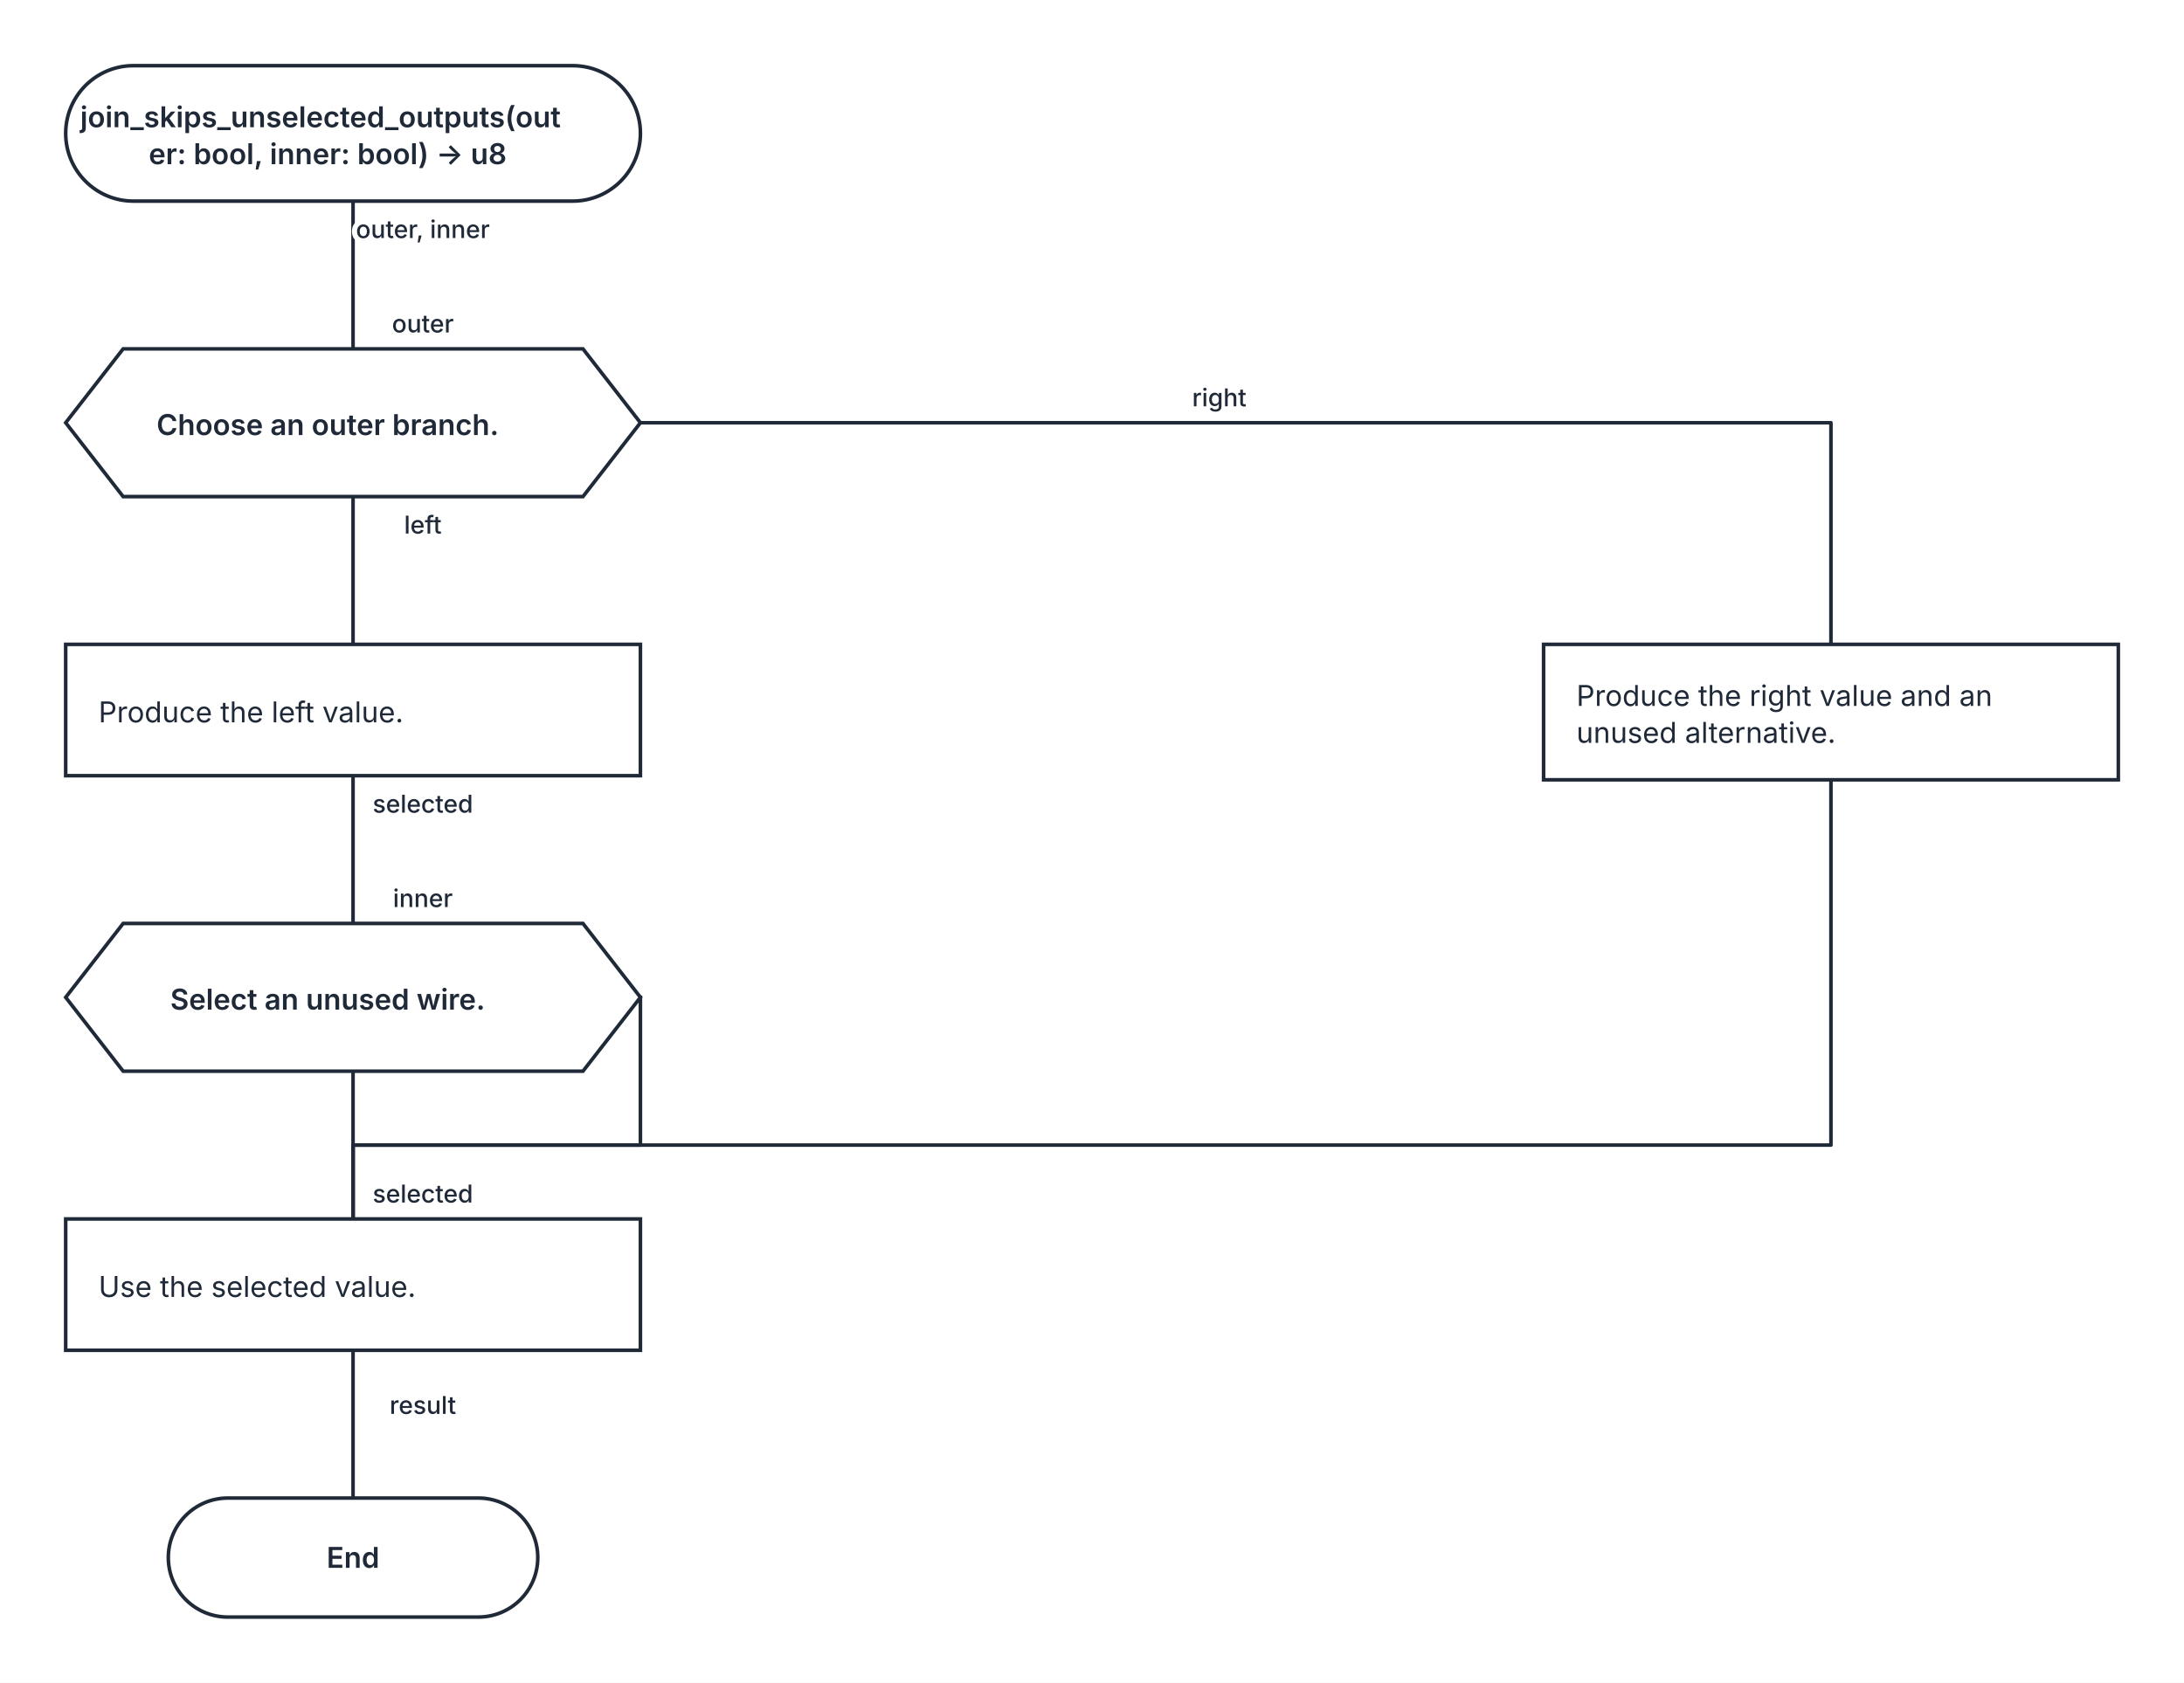
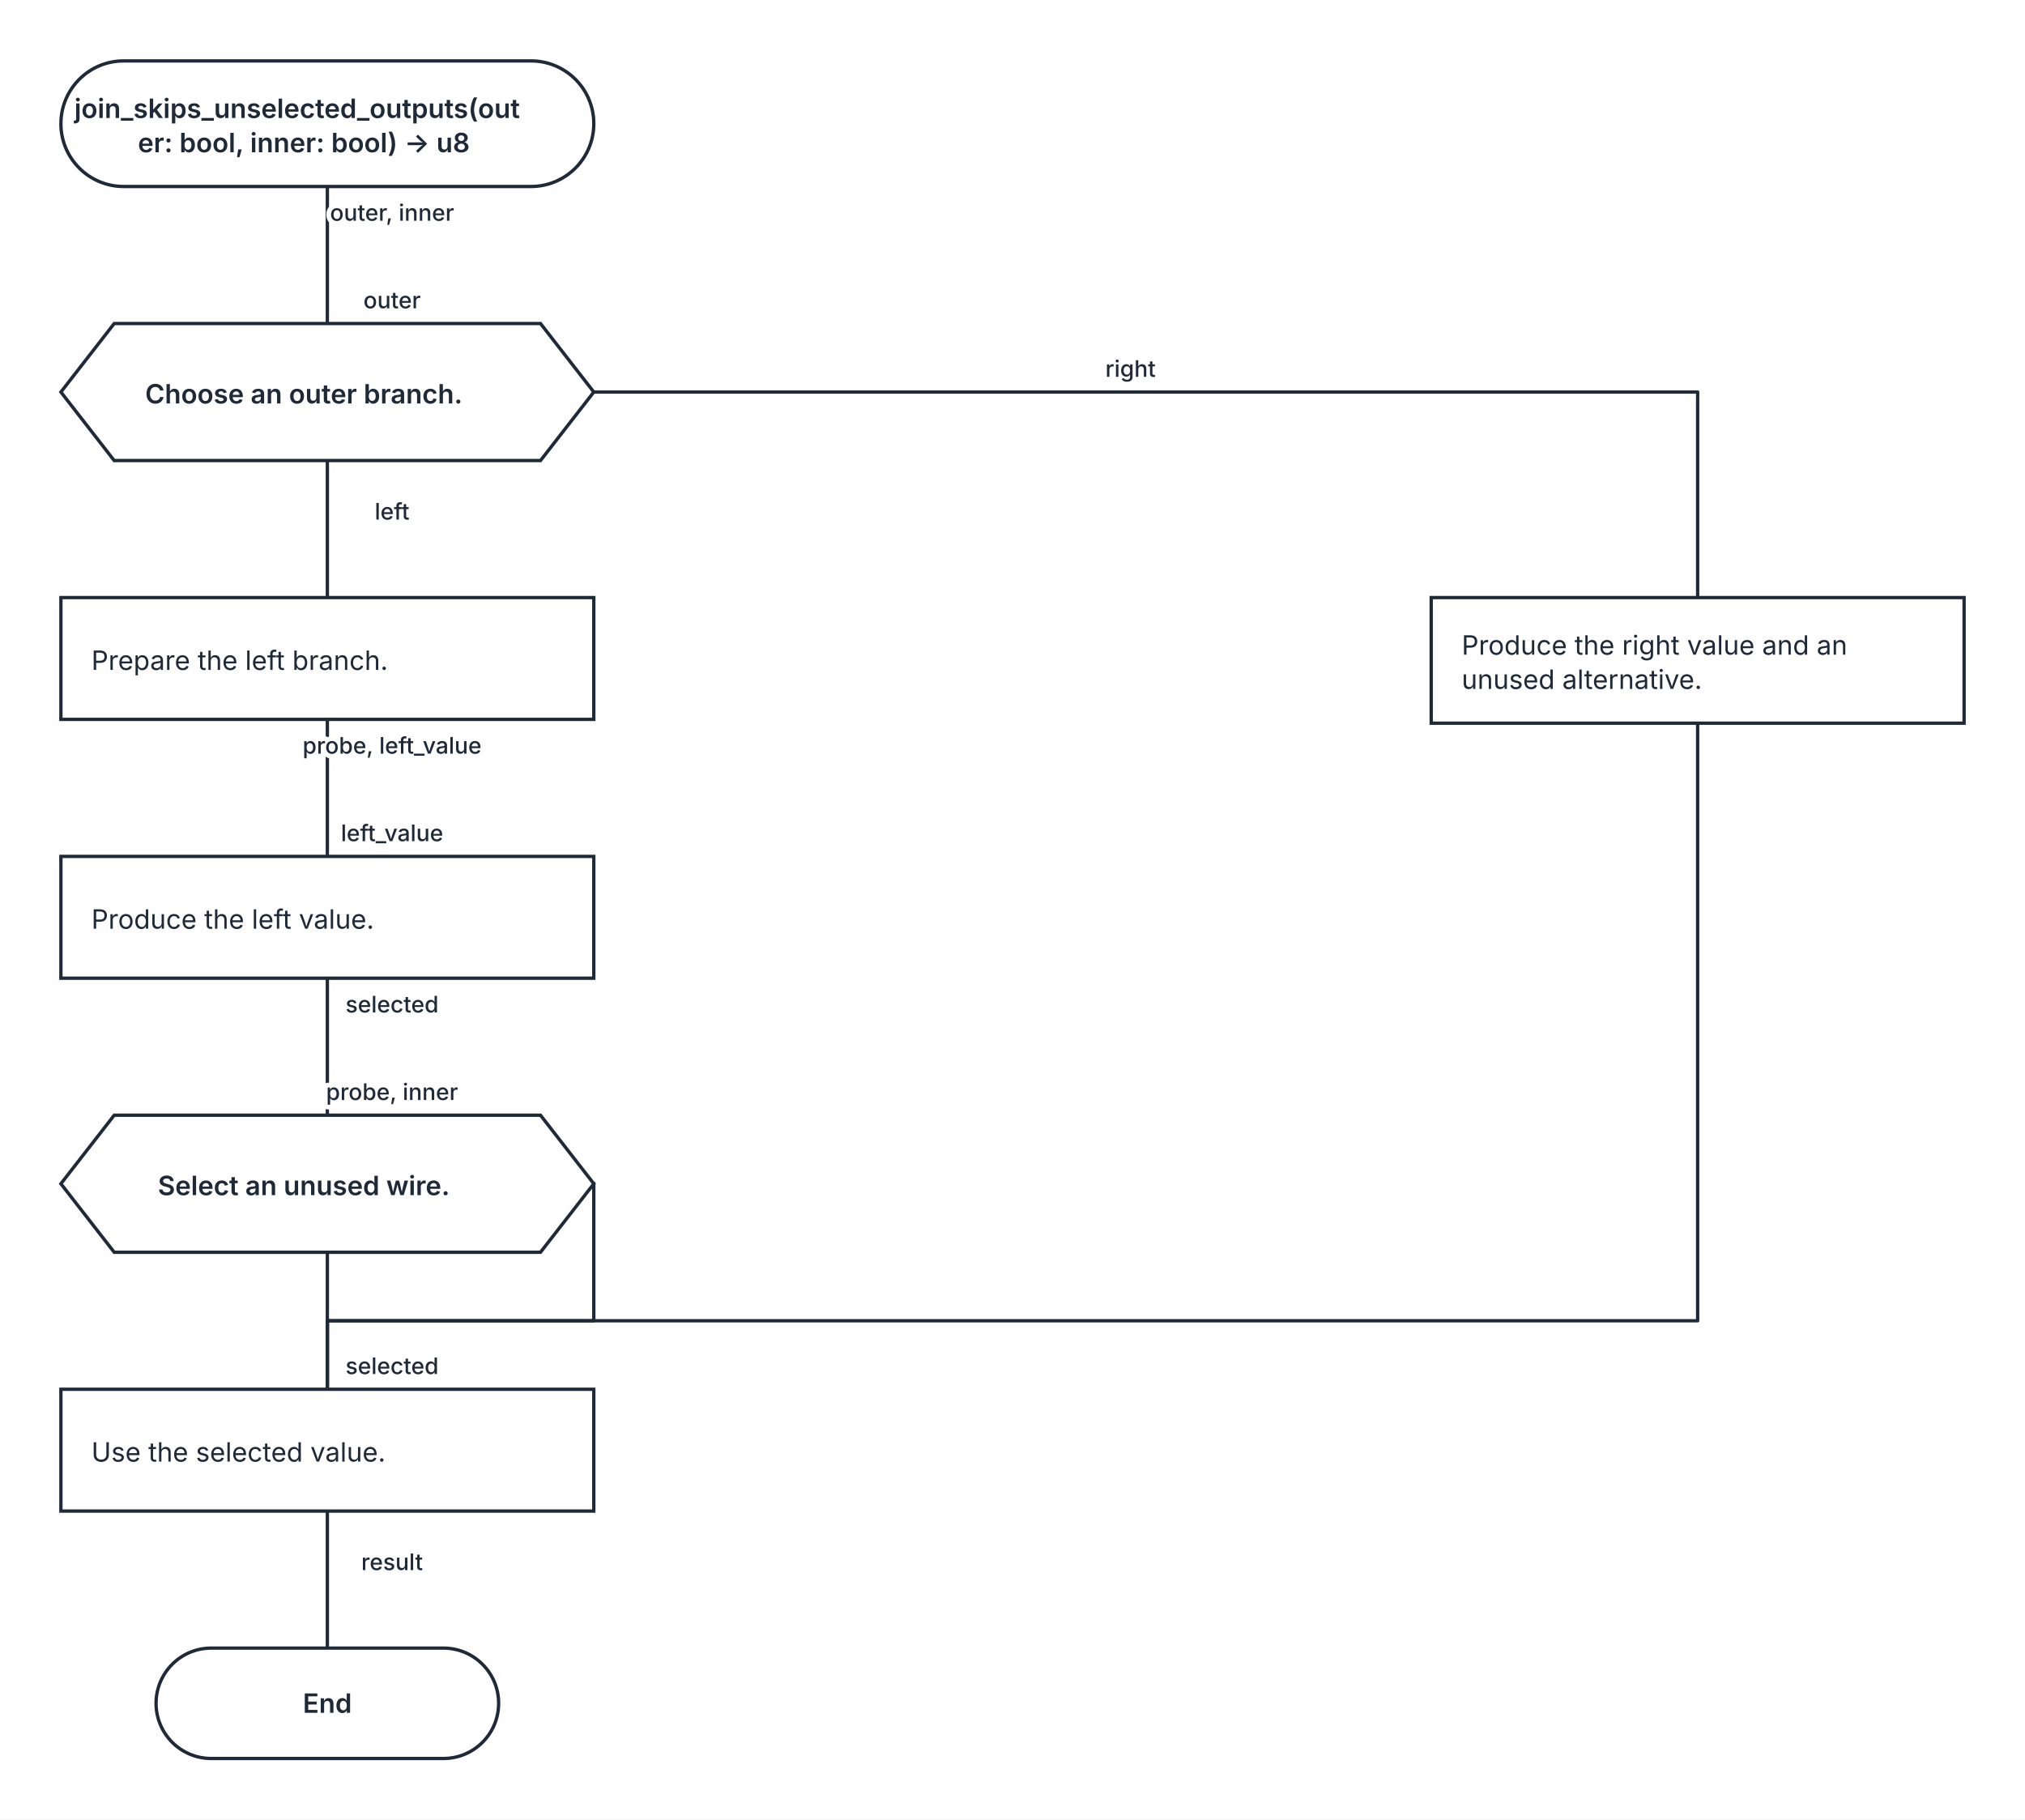
- <svg xmlns="http://www.w3.org/2000/svg" width="1064" height="820" viewBox="0 0 1064 820" role="img" aria-labelledby="kaalang-title" aria-describedby="kaalang-description">
+ <svg xmlns="http://www.w3.org/2000/svg" width="1064" height="956" viewBox="0 0 1064 956" role="img" aria-labelledby="kaalang-title" aria-describedby="kaalang-description">
  <defs>
    <style>
      svg { color: #1f2937; font-family: Inter, ui-sans-serif, system-ui, -apple-system, BlinkMacSystemFont, "Segoe UI", sans-serif; text-rendering: optimizeLegibility; }
      .edge { fill: none; stroke: currentColor; stroke-width: 1.75; stroke-linecap: square; stroke-linejoin: round; }
      .edge-label { fill: currentColor; font-size: 12px; font-weight: 500; paint-order: stroke; stroke: #ffffff; stroke-width: 5px; stroke-linejoin: round; text-anchor: middle; }
      .node-shape { fill: #ffffff; stroke: currentColor; stroke-width: 1.75; }
      .label { fill: currentColor; font-size: 14px; text-anchor: middle; }
      .start .label, .question .label, .select .label, .case .label, .end .label { font-weight: 600; }
      .action .label { font-weight: 400; text-anchor: start; }
    </style>
  </defs>
  <rect width="100%" height="100%" fill="#ffffff" />
  <g class="edges">
    <path class="edge" d="M 172 98 L 172 170" />
    <path class="edge" d="M 172 242 L 172 314" />
    <path class="edge" d="M 172 378 L 172 450" />
+     <path class="edge" d="M 172 514 L 172 586" />
    <path class="edge" d="M 312 206 L 892 206 L 892 314" />
-     <path class="edge" d="M 172 522 L 172 594" />
-     <path class="edge" d="M 312 486 L 312 558 L 172 558 L 172 594" />
-     <path class="edge" d="M 892 380 L 892 558 L 172 558 L 172 594" />
    <path class="edge" d="M 172 658 L 172 730" />
+     <path class="edge" d="M 312 622 L 312 694 L 172 694 L 172 730" />
+     <path class="edge" d="M 892 380 L 892 694 L 172 694 L 172 730" />
+     <path class="edge" d="M 172 794 L 172 866" />
    <text class="edge-label" x="214" y="162" xml:space="preserve">
      <tspan x="214" dy="0">outer</tspan>
    </text>
    <text class="edge-label" x="214" y="116" xml:space="preserve">
      <tspan x="214" dy="0">outer, inner</tspan>
    </text>
-     <text class="edge-label" x="214" y="260" xml:space="preserve">
+     <text class="edge-label" x="214" y="273" xml:space="preserve">
      <tspan x="214" dy="0">left</tspan>
    </text>
    <text class="edge-label" x="214" y="442" xml:space="preserve">
-       <tspan x="214" dy="0">inner</tspan>
+       <tspan x="214" dy="0">left_value</tspan>
    </text>
    <text class="edge-label" x="214" y="396" xml:space="preserve">
+       <tspan x="214" dy="0">probe, left_value</tspan>
+     </text>
+     <text class="edge-label" x="214" y="578" xml:space="preserve">
+       <tspan x="214" dy="0">probe, inner</tspan>
+     </text>
+     <text class="edge-label" x="214" y="532" xml:space="preserve">
      <tspan x="214" dy="0">selected</tspan>
    </text>
    <text class="edge-label" x="602" y="198" xml:space="preserve">
      <tspan x="602" dy="0">right</tspan>
    </text>
-     <text class="edge-label" x="214" y="586" xml:space="preserve">
+     <text class="edge-label" x="214" y="722" xml:space="preserve">
      <tspan x="214" dy="0">selected</tspan>
    </text>
-     <text class="edge-label" x="214" y="689" xml:space="preserve">
+     <text class="edge-label" x="214" y="825" xml:space="preserve">
      <tspan x="214" dy="0">result</tspan>
    </text>
  </g>
  <g class="nodes">
    <g class="node start" transform="translate(172 65)">
      <rect class="node-shape" x="-140" y="-33" width="280" height="66" rx="33" />
      <text class="label" y="-3" xml:space="preserve">
        <tspan x="0" dy="0">join_skips_unselected_outputs(out</tspan>
        <tspan x="0" dy="18">er: bool, inner: bool) -&gt; u8</tspan>
      </text>
    </g>
    <g class="node question" transform="translate(172 206)">
      <polygon class="node-shape" points="-112,-36 112,-36 140,0 112,36 -112,36 -140,0" />
      <text class="label" y="6" xml:space="preserve">
        <tspan x="0" dy="0">Choose an outer branch.</tspan>
      </text>
    </g>
    <g class="node action" transform="translate(172 346)">
      <rect class="node-shape" x="-140" y="-32" width="280" height="64" />
      <text class="label" y="6" xml:space="preserve">
+         <tspan x="-124" dy="0">Prepare the left branch.</tspan>
+       </text>
+     </g>
+     <g class="node action" transform="translate(172 482)">
+       <rect class="node-shape" x="-140" y="-32" width="280" height="64" />
+       <text class="label" y="6" xml:space="preserve">
        <tspan x="-124" dy="0">Produce the left value.</tspan>
      </text>
    </g>
-     <g class="node question" transform="translate(172 486)">
+     <g class="node question" transform="translate(172 622)">
      <polygon class="node-shape" points="-112,-36 112,-36 140,0 112,36 -112,36 -140,0" />
      <text class="label" y="6" xml:space="preserve">
        <tspan x="0" dy="0">Select an unused wire.</tspan>
      </text>
    </g>
    <g class="node action" transform="translate(892 347)">
      <rect class="node-shape" x="-140" y="-33" width="280" height="66" />
      <text class="label" y="-3" xml:space="preserve">
        <tspan x="-124" dy="0">Produce the right value and an </tspan>
        <tspan x="-124" dy="18">unused alternative.</tspan>
      </text>
    </g>
-     <g class="node action" transform="translate(172 626)">
+     <g class="node action" transform="translate(172 762)">
      <rect class="node-shape" x="-140" y="-32" width="280" height="64" />
      <text class="label" y="6" xml:space="preserve">
        <tspan x="-124" dy="0">Use the selected value.</tspan>
      </text>
    </g>
-     <g class="node end" transform="translate(172 759)">
+     <g class="node end" transform="translate(172 895)">
      <rect class="node-shape" x="-90" y="-29" width="180" height="58" rx="29" />
      <text class="label" y="5">End</text>
    </g>
  </g>
</svg>
